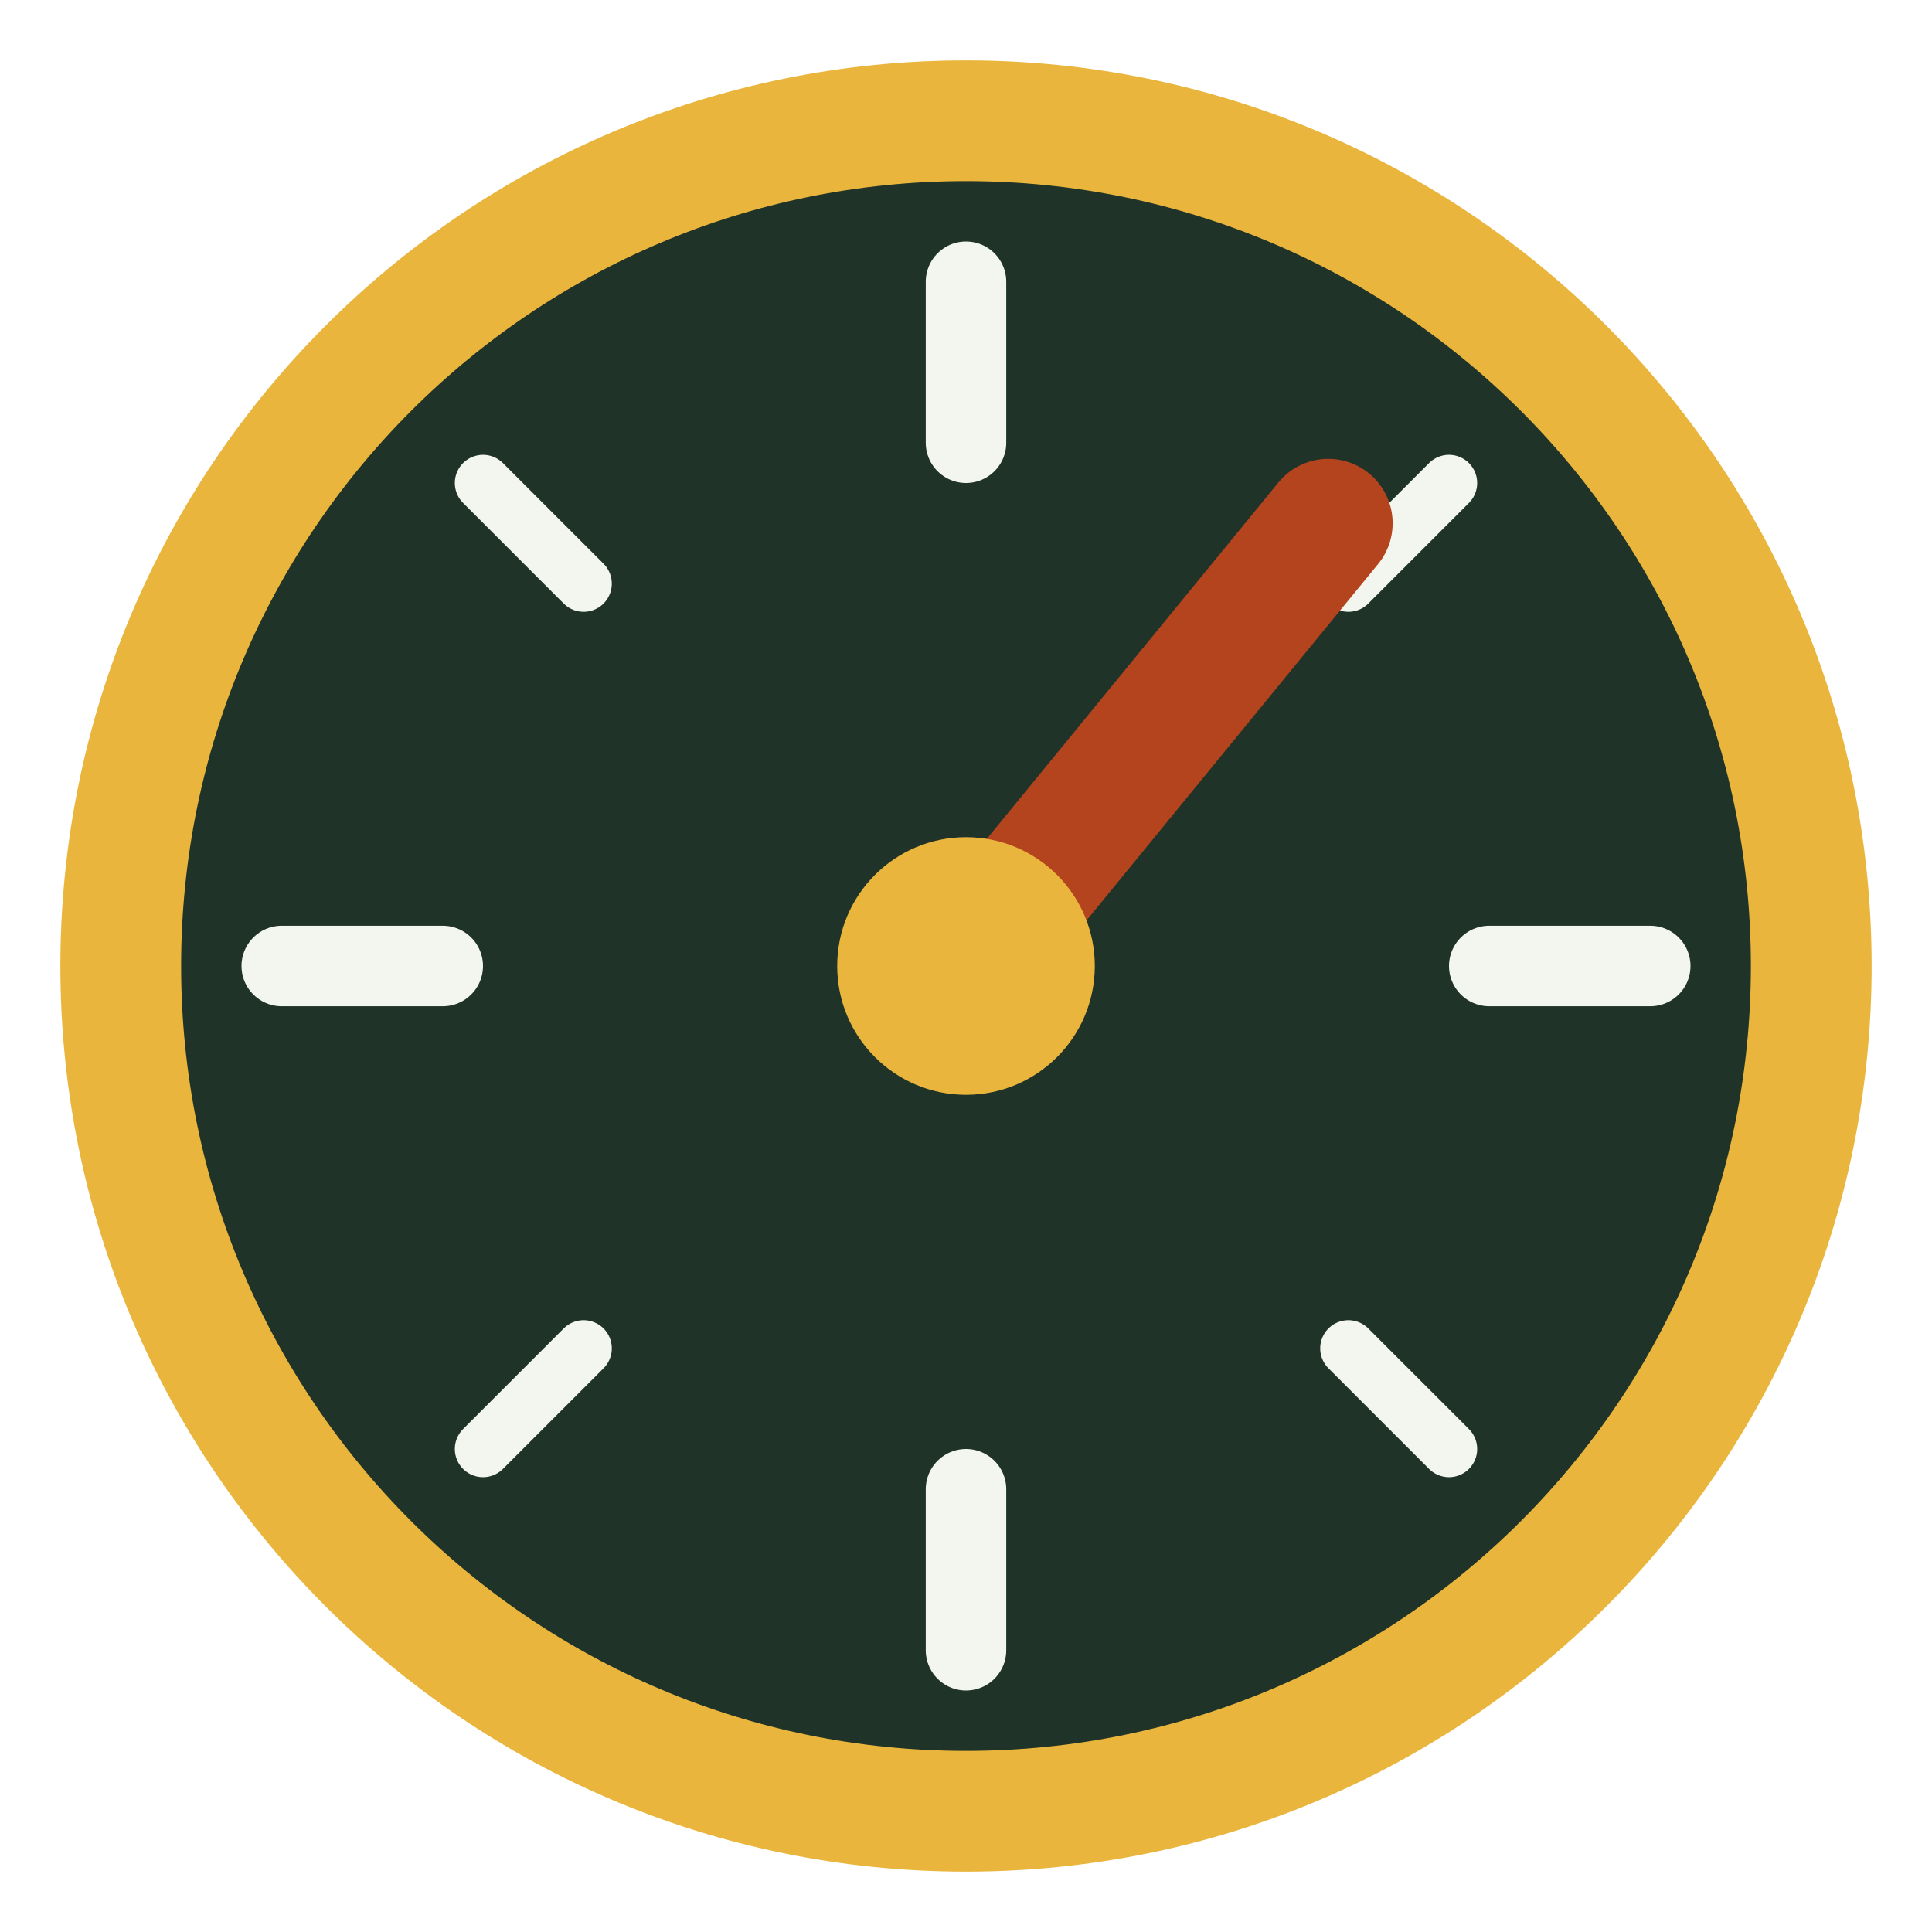
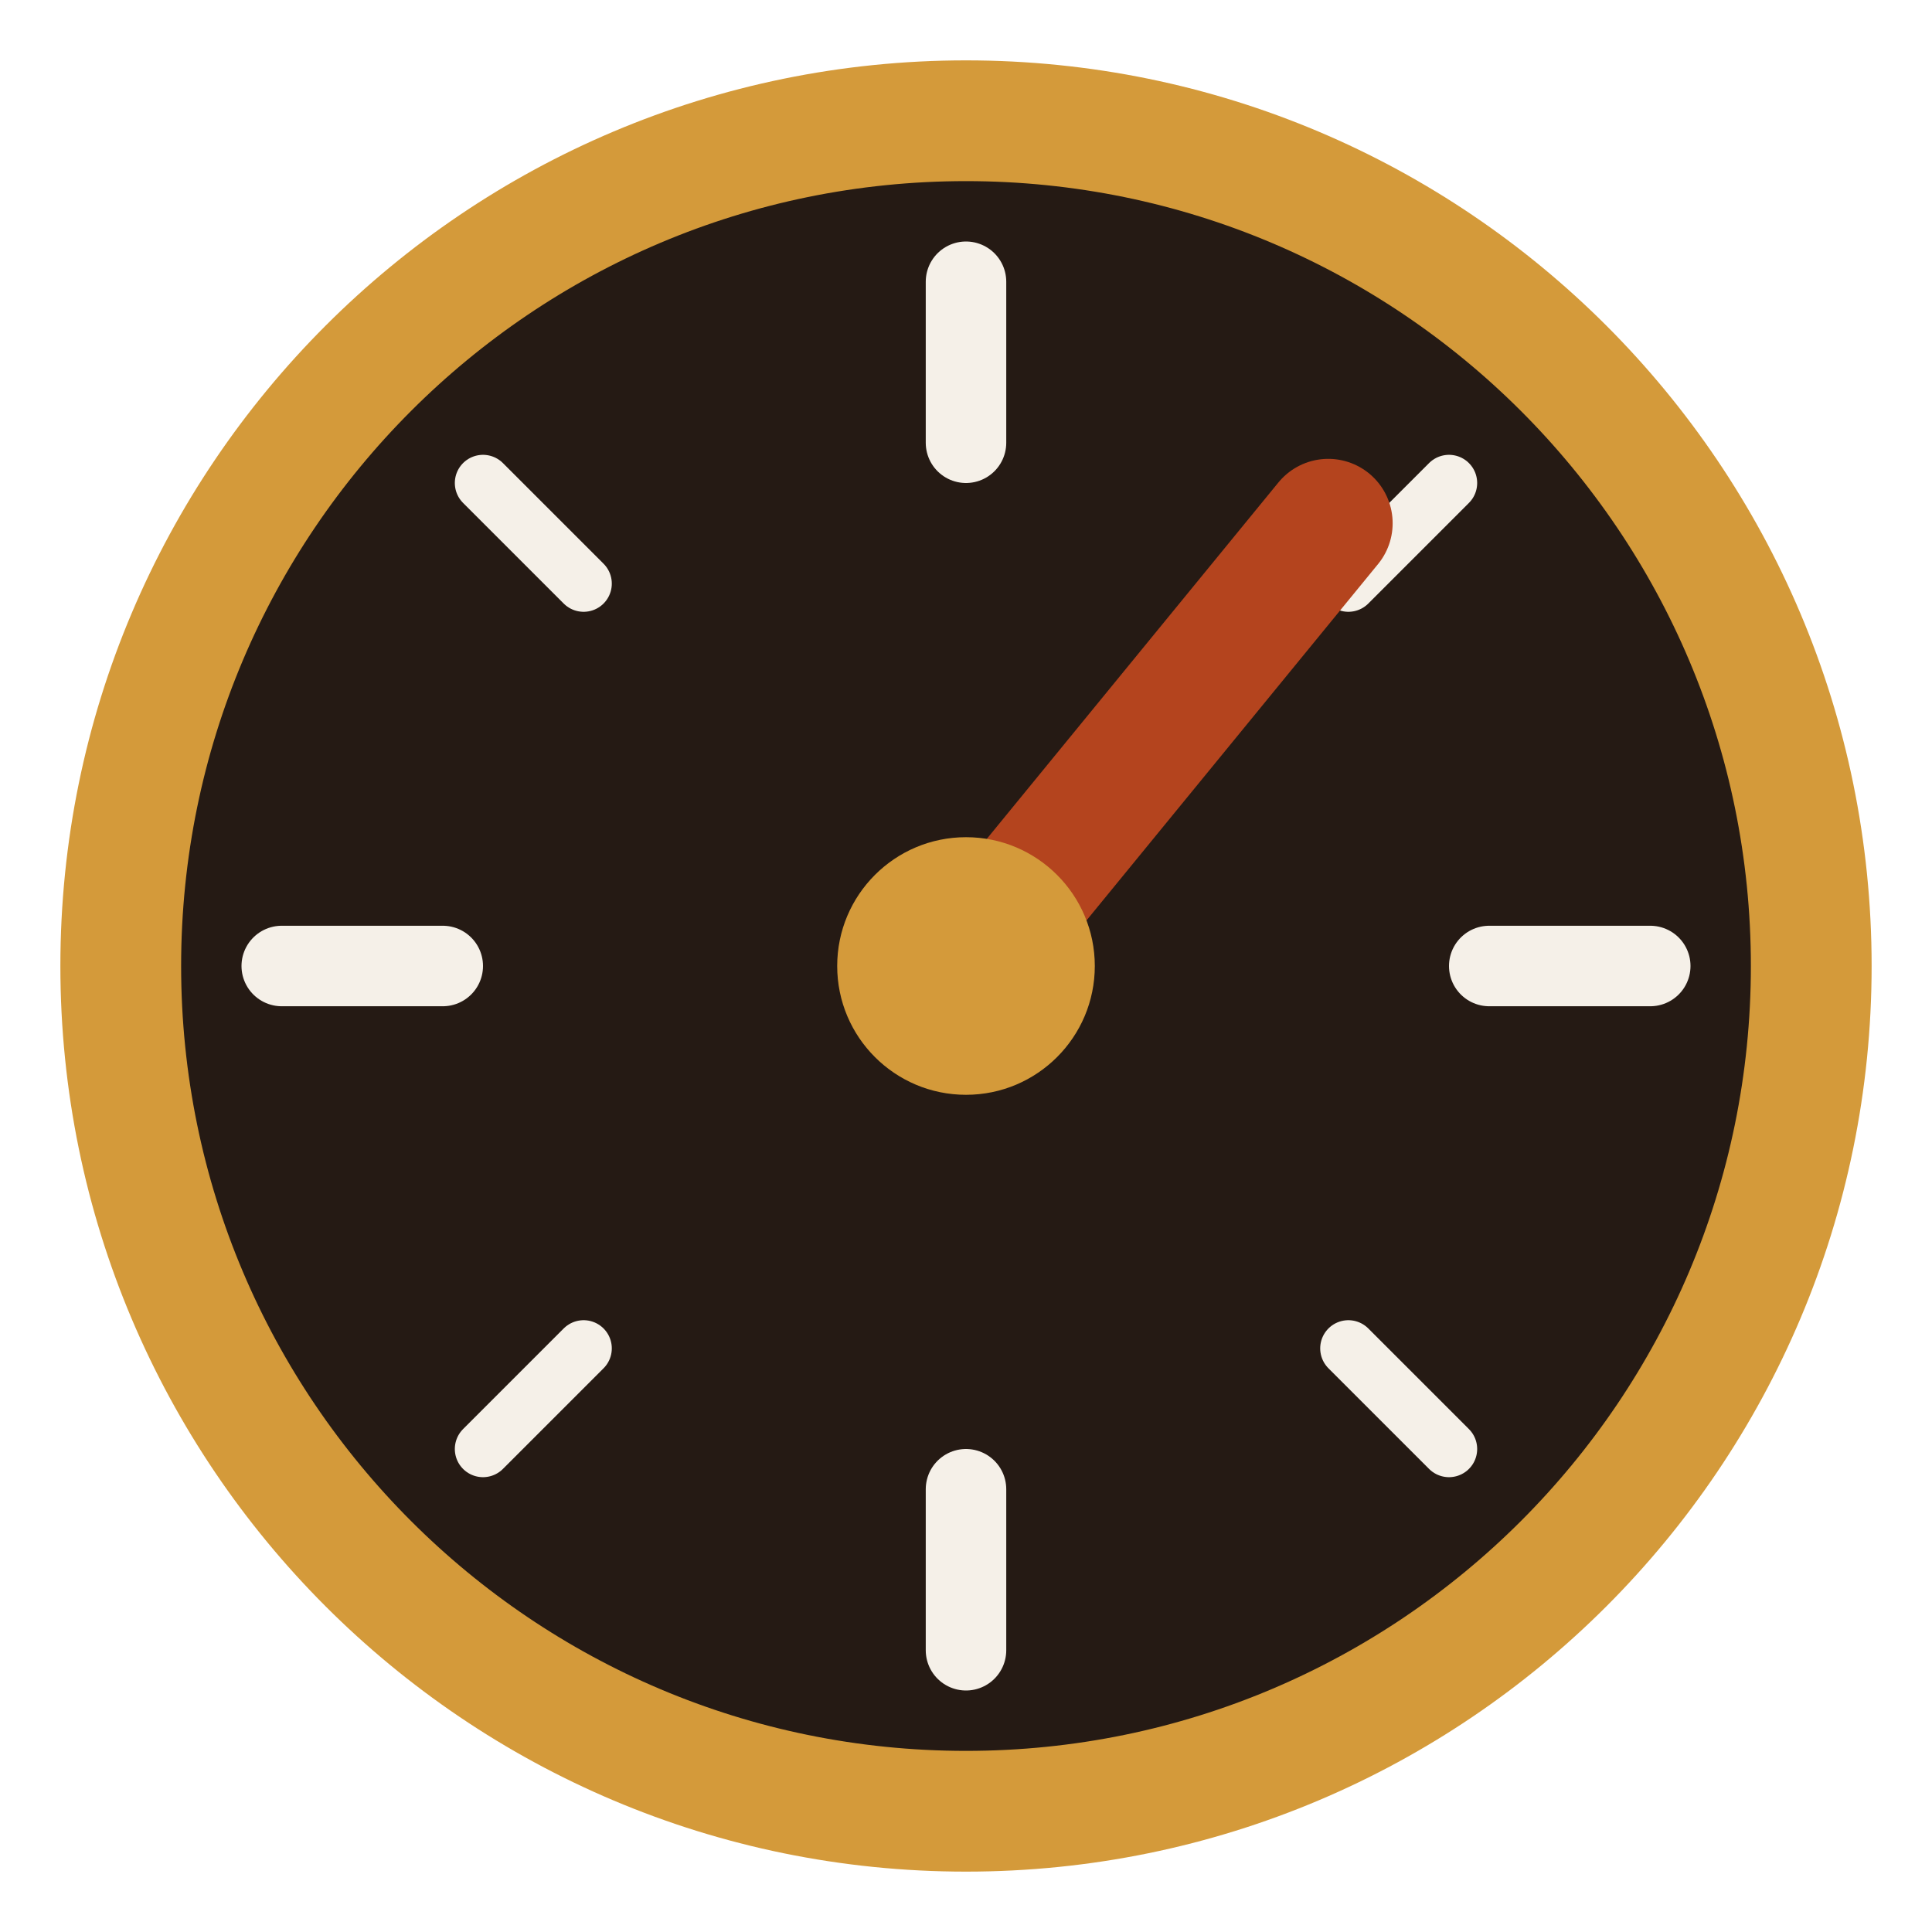
<svg xmlns="http://www.w3.org/2000/svg" viewBox="0 0 48 48">
-   <circle cx="24" cy="24" r="21" fill="#1F3328" stroke="#E9B53C" stroke-width="3" />
-   <g stroke="#F3F5EF" stroke-width="2" stroke-linecap="round">
+   <circle cx="24" cy="24" r="21" fill="#251A14" stroke="#D49A3A" stroke-width="3" />
+   <g stroke="#F5F0E8" stroke-width="2" stroke-linecap="round">
    <path d="M24 7v4M24 37v4M7 24h4M37 24h4" />
    <path d="M12 12l2.5 2.5M33.5 33.5L36 36M36 12l-2.5 2.5M14.5 33.5L12 36" stroke-width="1.4" />
  </g>
  <path d="M24 24L33 13" stroke="#B4441E" stroke-width="3.2" stroke-linecap="round" />
-   <circle cx="24" cy="24" r="3.2" fill="#E9B53C" />
+   <circle cx="24" cy="24" r="3.2" fill="#D49A3A" />
</svg>
